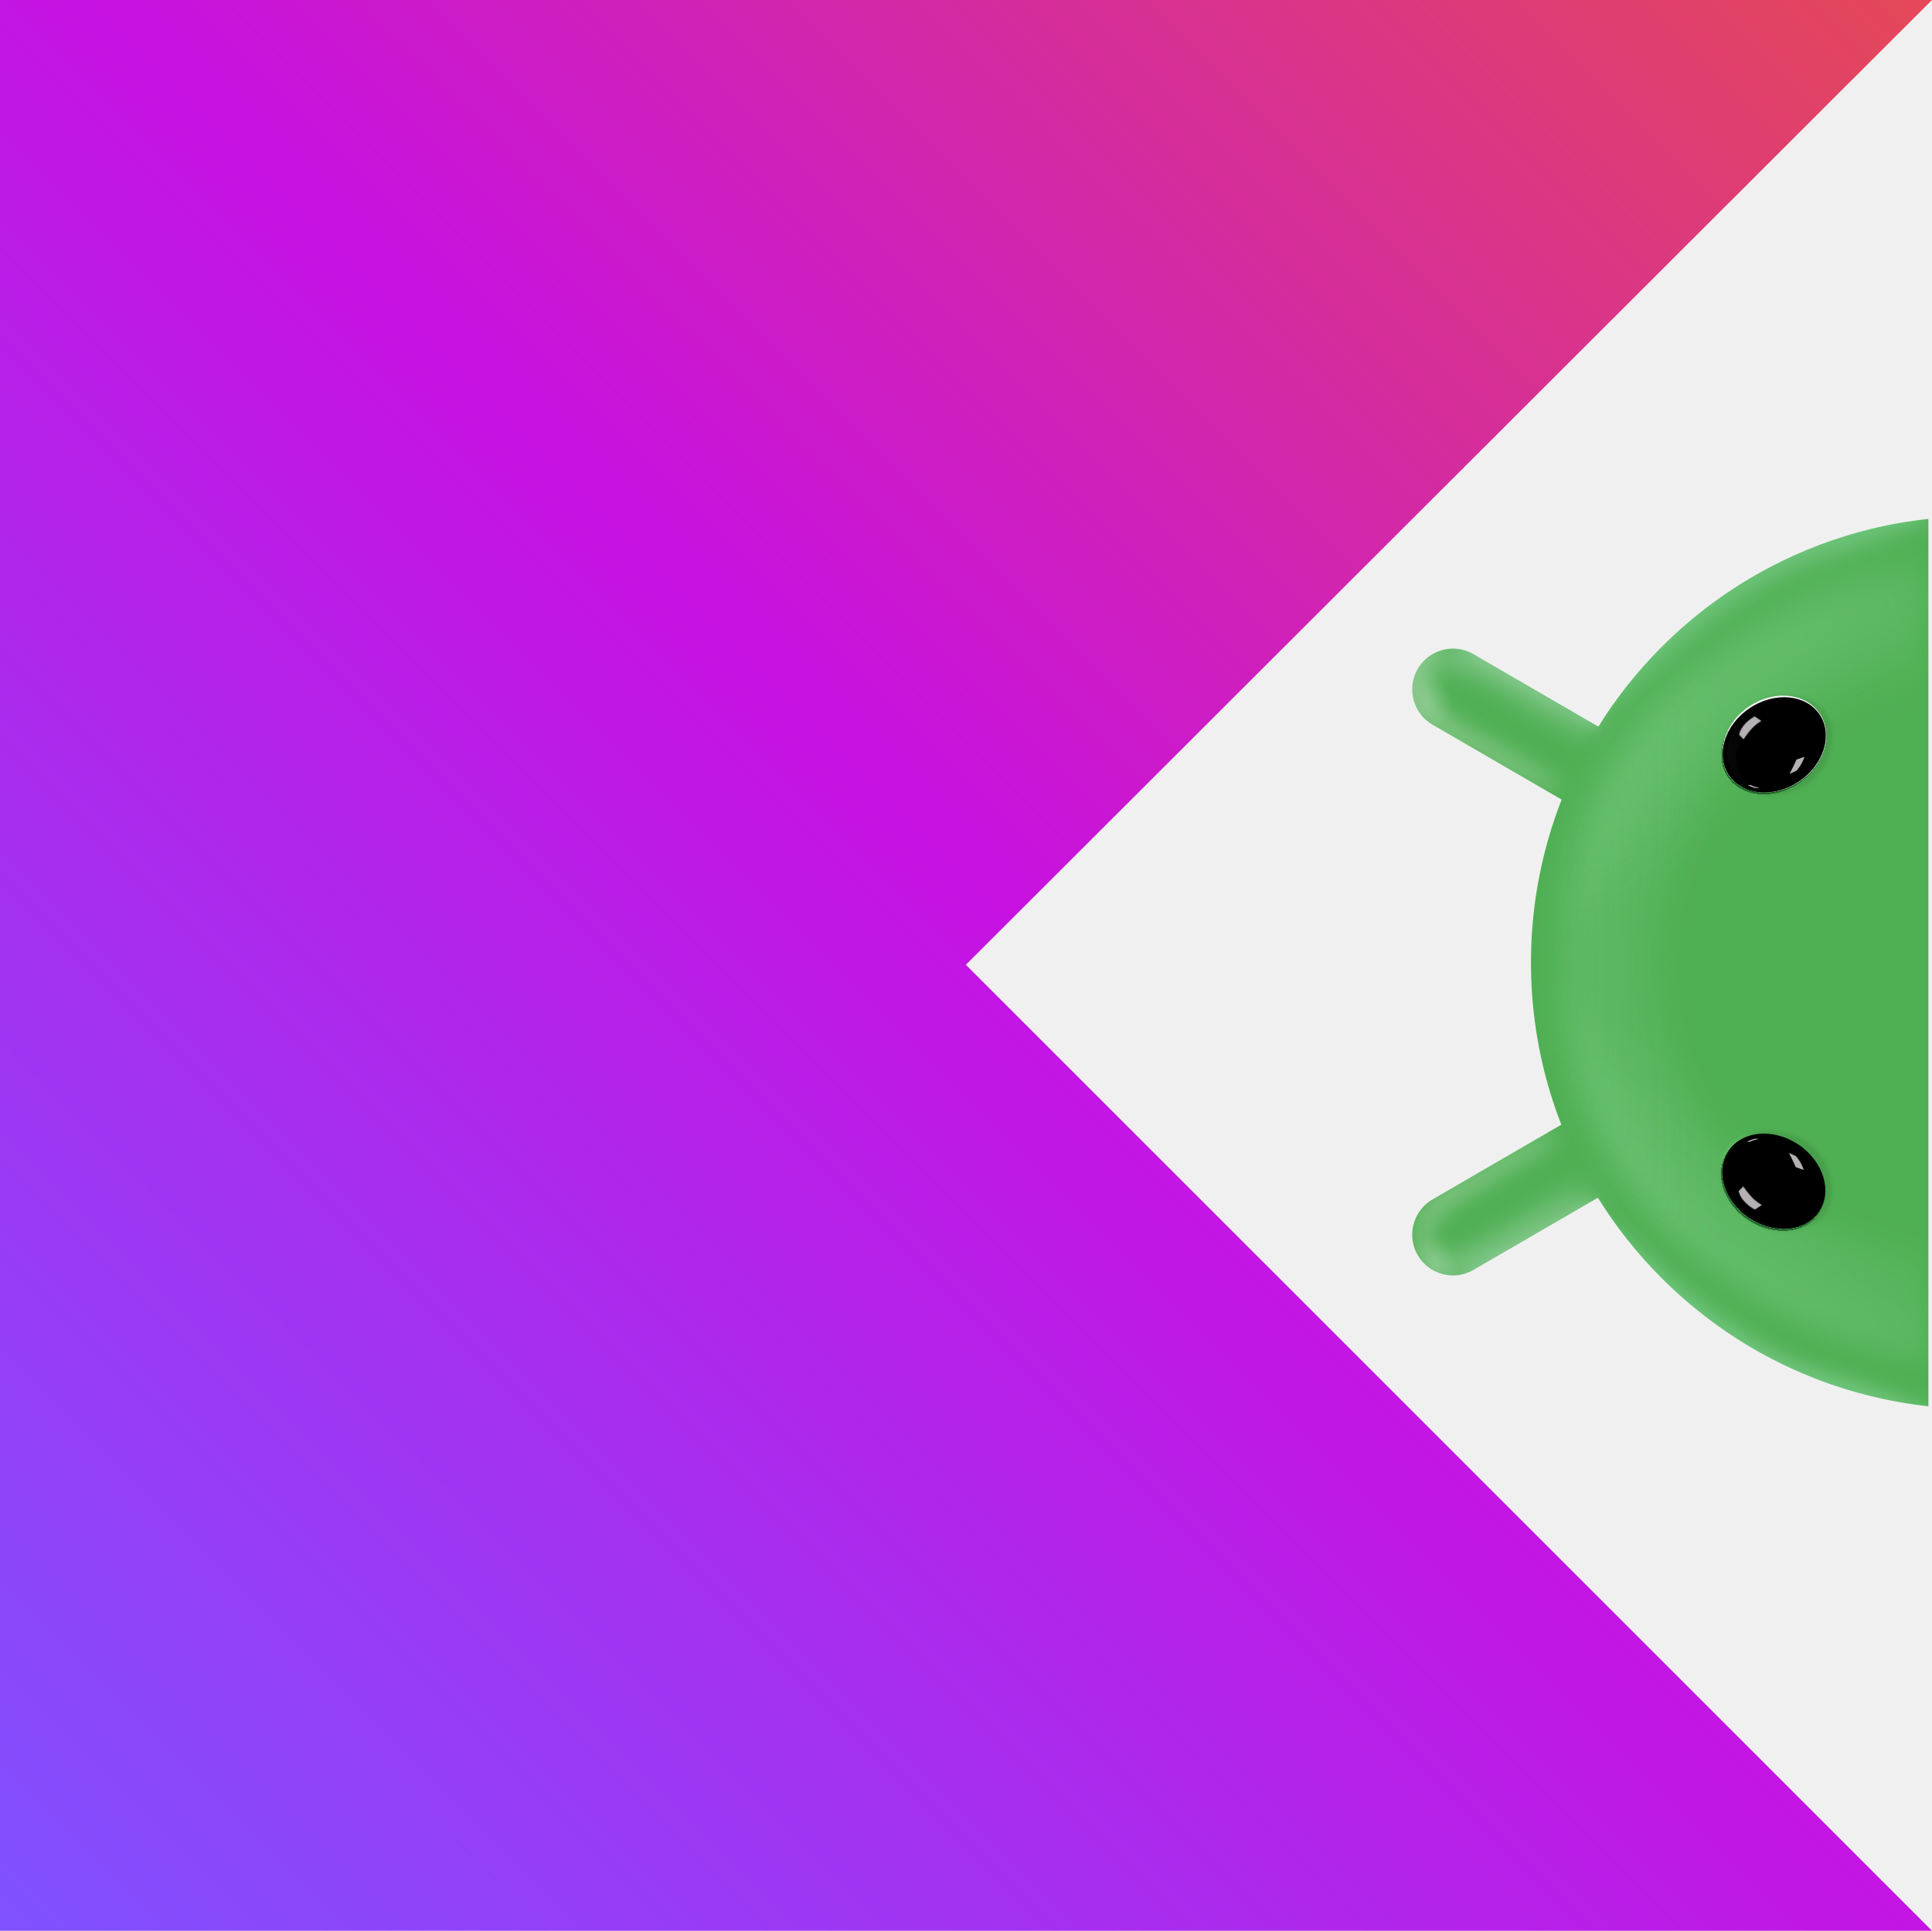
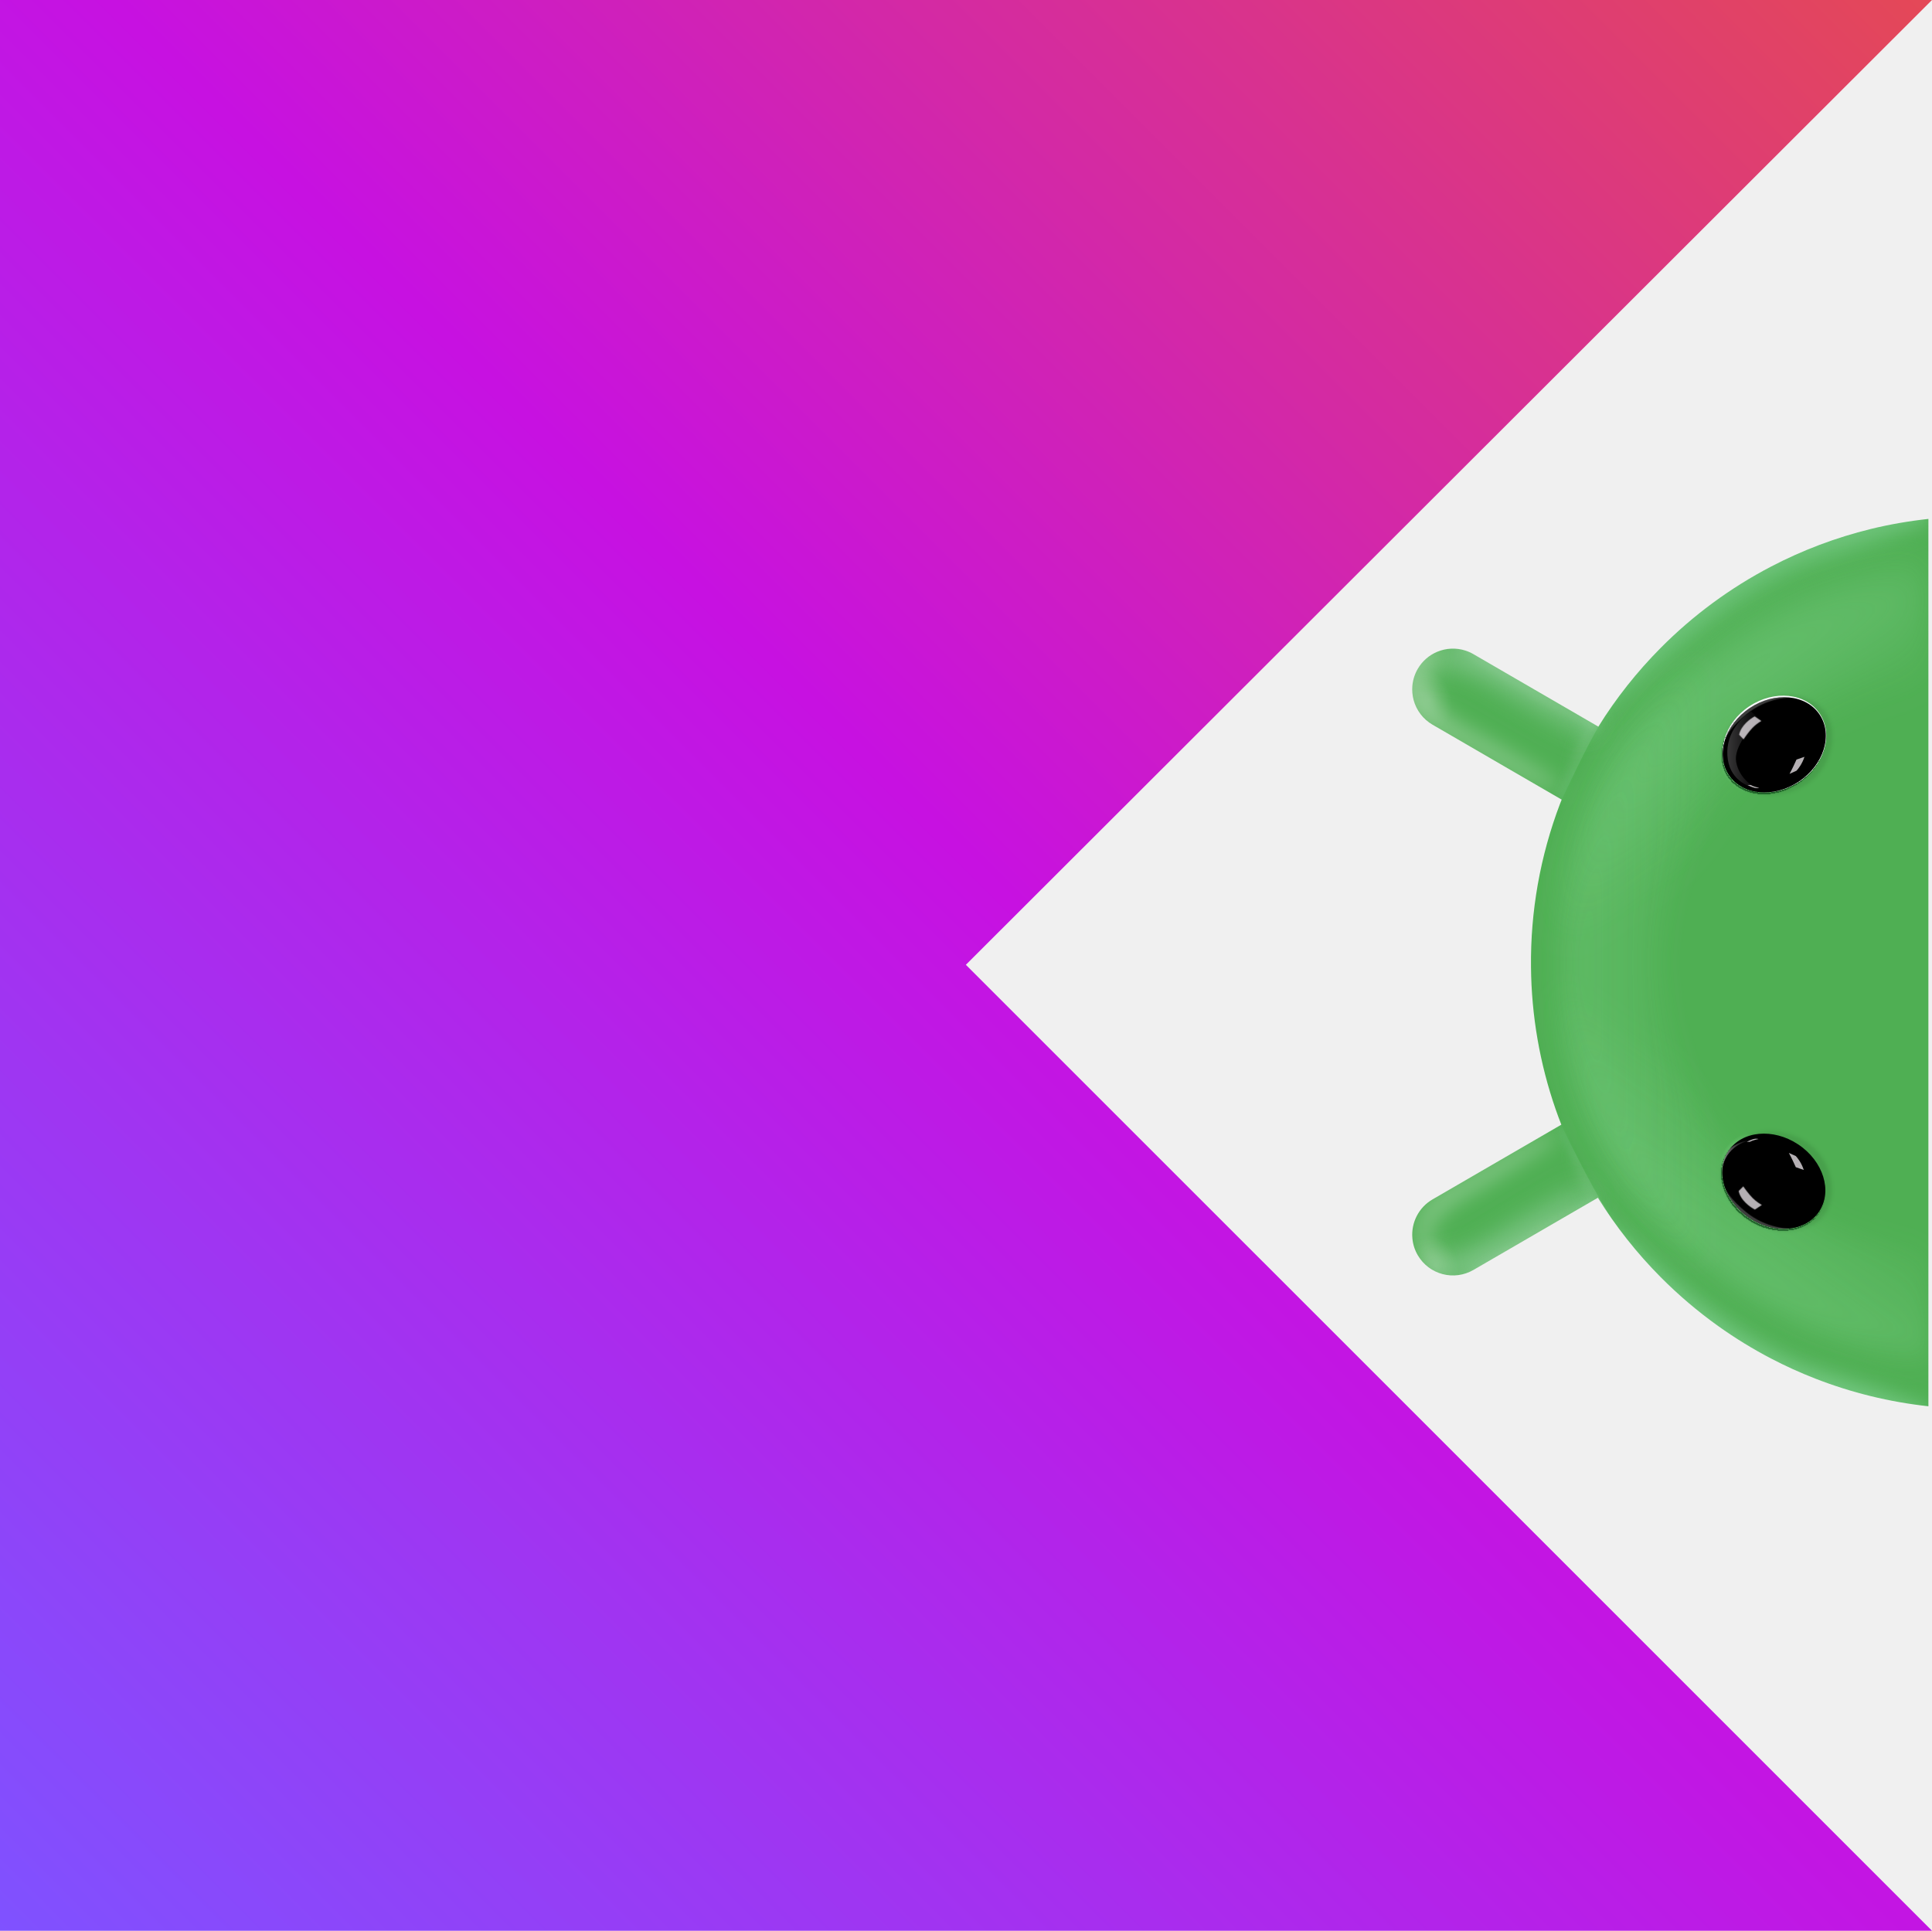
<svg xmlns="http://www.w3.org/2000/svg" fill="none" viewBox="0 0 283 282.85">
  <path fill="url(#a)" d="M283 282.85H0V0h283L141.48 141.34z" />
  <mask id="b" width="76" height="131" x="306" y="175" maskUnits="userSpaceOnUse" style="mask-type:alpha">
    <path fill="#34a853" d="M373.51 176.5a65 65 0 0 0-14.589 5.505 65.3 65.3 0 0 0-16.16 11.908 65.4 65.4 0 0 0-9.133 11.536l-.127-.073q-3.393-1.97-6.787-3.937l-11.389-6.61a6 6 0 0 0-1.165-.52 5.98 5.98 0 0 0-4.153.184 5.92 5.92 0 0 0-2.808 2.448 6 6 0 0 0-.817 2.544 6.1 6.1 0 0 0 .178 2.046 5.97 5.97 0 0 0 2.773 3.633q2.38 1.383 4.761 2.761l6.628 3.849 6.787 3.936q.37.216.744.431c-.079.2-.158.396-.234.596a65.3 65.3 0 0 0-4.258 23.947 65.3 65.3 0 0 0 3.612 20.831q.395 1.135.832 2.246l-.693.402c-2.263 1.311-4.523 2.626-6.787 3.937l-11.389 6.61a5.97 5.97 0 0 0-2.95 5.679 5.9 5.9 0 0 0 .816 2.543 5.95 5.95 0 0 0 3.596 2.718 5.98 5.98 0 0 0 4.53-.605q2.38-1.383 4.761-2.762l6.629-3.848 6.787-3.937.057-.032a65.5 65.5 0 0 0 9.205 11.646 66 66 0 0 0 8.43 7.165 65 65 0 0 0 7.73 4.744 65 65 0 0 0 6.48 2.942 65 65 0 0 0 8.11 2.563 65 65 0 0 0 8.48 1.492v-130c-2.85.31-5.694.797-8.487 1.482" />
  </mask>
  <g mask="url(#b)" transform="translate(-99.5 -99)">
    <path fill="#4faf53" d="M303.97 313.07V174.3h78.032v138.77z" />
    <g filter="url(#c)" opacity=".8">
      <path fill="url(#d)" fill-opacity=".3" d="M329.01 235.26c9.696-13.753 10.76 24.957 31.95 39.911s57.993 2.967 48.297 16.721c-11.639 8.492-35.25 9.784-56.44-5.17s-28.152-39.795-23.807-51.462" />
    </g>
    <g filter="url(#e)" opacity=".7">
      <path fill="url(#f)" fill-opacity=".4" d="M329.01 244.7c9.696 13.753 10.76-24.957 31.95-39.911s57.993-2.967 48.297-16.721c-11.639-8.491-35.25-9.784-56.44 5.17s-28.152 39.796-23.807 51.462" />
    </g>
    <g filter="url(#g)" opacity=".6">
      <path fill="#8bd8a0" d="M363.68 306.77c16.611 5.283 30.573 8.004 31.185 6.076s-12.357-7.772-28.968-13.055c-16.61-5.284-34.722-27.076-35.334-25.148-.613 1.927 16.506 26.844 33.117 32.127" />
    </g>
    <g filter="url(#h)" opacity=".5">
      <path fill="#8bd8a0" d="M363.68 174.02c16.611-5.283 30.573-8.004 31.185-6.077.612 1.928-12.357 7.773-28.968 13.056-16.61 5.284-34.722 27.076-35.334 25.148-.613-1.927 16.506-26.844 33.117-32.127" />
    </g>
    <g filter="url(#i)" opacity=".7">
      <path fill="#a8dab5" d="M319.38 280.29c8.588-5.232 12.682-7.522 13.144-6.763s-2.881 4.282-11.47 9.514c-6.942 7.904-16.345-.456-16.807-1.216s3.754 6.24 15.133-1.535" />
    </g>
    <g filter="url(#j)" opacity=".1">
      <ellipse cx="1.352" cy="15.55" fill="#f8f9fa" rx="1.352" ry="15.55" transform="rotate(-123.161 233.279 62.976)skewX(.029)" />
    </g>
    <g filter="url(#k)" opacity=".3">
      <path fill="#fff" d="M315.01 273.77c8.985-5.473 13.101-8.143 12.731-8.75-.37-.608-5.085 1.076-14.07 6.549-12 5.276-4.843 14.794-3.532 13.854 3.519-1.829-7.724-4.655 4.871-11.653" />
    </g>
    <ellipse cx="6.427" cy="7.566" fill="url(#l)" fill-opacity=".9" opacity=".15" rx="6.427" ry="7.566" transform="matrix(.96053 -.27817 .27788 .96061 301.53 279)" />
    <ellipse cx="6.427" cy="7.566" fill="url(#l)" fill-opacity=".9" opacity=".15" rx="6.427" ry="7.566" transform="matrix(.96053 -.27817 .27788 .96061 300.54 196)" />
    <g filter="url(#m)" opacity=".1">
      <ellipse cx="1.352" cy="15.55" fill="#f8f9fa" rx="1.352" ry="15.55" transform="matrix(-.5334 .84587 .8456 .53381 308.32 188.1)" />
    </g>
-     <mask id="o" width="15" height="24" x="320" y="195" maskUnits="userSpaceOnUse">
+     <mask id="n" width="15" height="24" x="320" y="195" maskUnits="userSpaceOnUse" style="mask-type:alpha">
      <path fill="#000" d="M334.02 204.84c-1.919 3.079-5.214 10.111-6.621 13.241l-7.317-2.068 8.129-20.217c2.736 1.732 7.729 5.965 5.809 9.044" />
    </mask>
-     <g mask="url(#o)">
-       <g filter="url(#p)" opacity=".3" style="mix-blend-mode:multiply">
+     <g mask="url(#n)">
+       <g filter="url(#o)" opacity=".3" style="mix-blend-mode:multiply">
        <path fill="#a8dab5" d="M332.91 202.8c-2.327 5.508-3.657 10.208-2.969 10.499s2.621-3.886 4.949-9.394c2.327-5.507 4.166-10.259 3.479-10.55s-3.132 3.938-5.459 9.445" />
      </g>
      <g filter="url(#q)" opacity=".3" style="mix-blend-mode:screen">
        <path fill="#81c995" d="M328.52 214.07c-.753 1.534-1.121 2.898-.822 3.045s.942-1.003 1.695-2.537 1.333-2.872 1.034-3.019c-.3-.148-1.153.977-1.907 2.511" />
      </g>
    </g>
-     <mask id="r" width="16" height="24" x="320" y="262" maskUnits="userSpaceOnUse">
+     <mask id="r" width="16" height="24" x="320" y="262" maskUnits="userSpaceOnUse" style="mask-type:alpha">
      <path fill="#000" d="M334.62 275.9c-1.982-3.039-5.421-10.001-6.893-13.103l-7.273 2.22 8.544 20.044c2.7-1.787 7.604-6.123 5.622-9.161" />
    </mask>
    <g mask="url(#r)">
      <g filter="url(#s)" opacity=".3" style="mix-blend-mode:multiply">
        <path fill="#a8dab5" d="M333.56 277.97c-2.44-5.458-3.866-10.13-3.185-10.435.682-.305 2.701 3.831 5.141 9.29s4.378 10.171 3.696 10.476-3.212-3.872-5.652-9.331" />
      </g>
      <g filter="url(#t)" opacity=".3" style="mix-blend-mode:screen">
        <path fill="#81c995" d="M328.93 266.79c-.785-1.519-1.181-2.874-.885-3.028s.962.984 1.747 2.502c.785 1.519 1.392 2.844 1.095 2.997s-1.173-.953-1.957-2.471" />
      </g>
    </g>
    <g filter="url(#u)" opacity=".7">
      <path fill="#a8dab5" d="M319.75 199.43c8.708 5.031 12.854 7.225 13.298 6.455s-2.98-4.214-11.688-9.244c-7.124-7.74-16.33.837-16.774 1.607-.445.771 3.608-6.325 15.164 1.182" />
    </g>
    <g filter="url(#v)" opacity=".3">
      <path fill="#fff" d="M315.5 206.33c8.861 5.119 12.919 7.631 12.546 8.278s-5.036-.816-13.898-5.935c-15.396-5.835-13.361-17.4-4.946-15.503 3.459 1.495-6.132 6.679 6.298 13.16" />
    </g>
  </g>
  <ellipse cx="43.421" cy="302.39" fill="url(#w)" fill-opacity=".7" rx="3.936" ry="2.161" transform="matrix(.66509 -.74677 .74641 .66549 0 0)" />
  <ellipse cx="254.1" cy="114.78" fill="url(#x)" fill-opacity=".7" rx="3.935" ry="2.16" transform="matrix(.66508 .74677 .7464 -.66549 0 0)" />
  <g filter="url(#y)" opacity=".09" style="mix-blend-mode:multiply" transform="translate(-99.5 -99)">
    <path fill="#011b04" d="M362.65 265.51c-4.849-1.957-7.861.102-8.761 1.376-4.533 3.67-1.018 8.613.917 10.091s5.348 3.618 10.034 1.528 3.871-10.549-2.19-12.995" />
  </g>
  <g filter="url(#z)" opacity=".09" style="mix-blend-mode:multiply" transform="translate(-99.5 -99)">
    <path fill="#011b04" d="M362.72 214.66c-4.823 1.957-7.819-.102-8.714-1.377-4.509-3.67-1.013-8.615.912-10.093s5.32-3.619 9.981-1.529 3.85 10.552-2.179 12.999" />
  </g>
  <path fill="#f8f9fa" d="M266.56 104.56c-2.028-3.05-6.65-3.54-10.323-1.094s-5.007 6.9-2.978 9.95 6.649 3.539 10.323 1.093c3.673-2.445 5.006-6.9 2.978-9.949" />
  <g filter="url(#A)" transform="translate(-99.5 -99)">
    <path fill="#000" d="M362.91 266.66c-3.673-2.446-8.257-2.013-10.239.967-1.981 2.979-.61 7.377 3.063 9.823 3.674 2.445 8.258 2.012 10.239-.967s.61-7.378-3.063-9.823" />
  </g>
  <g filter="url(#B)" transform="translate(-99.5 -99)">
    <path fill="#000" d="M362.98 213.51c-3.672 2.444-8.254 2.011-10.235-.967s-.61-7.374 3.062-9.819 8.254-2.012 10.235.967.61 7.374-3.062 9.819" />
  </g>
-   <mask id="C" width="16" height="15" x="351" y="265" maskUnits="userSpaceOnUse">
+   <mask id="C" width="16" height="15" x="351" y="265" maskUnits="userSpaceOnUse" style="mask-type:alpha">
    <path fill="#202124" d="M362.9 266.66c-3.673-2.446-8.257-2.013-10.239.967-1.981 2.979-.61 7.377 3.063 9.823 3.674 2.445 8.258 2.012 10.239-.967s.611-7.378-3.063-9.823" />
  </mask>
  <g mask="url(#C)" transform="translate(-99.5 -99)">
    <g filter="url(#D)">
      <path fill="#d8d8d8" fill-opacity=".29" d="M355.27 276.57c2.866 2.339 6.207 2.602 7.63 2.314-2.774.592-5.496.377-8.217-1.883-1.502-1.248-2.336-3.146-2.737-4.533a5 5 0 0 1-.158-.609 7 7 0 0 1-.144-.847c.053.239.079.518.144.847q.063.282.158.609c.319.969 1.097 2.285 3.324 4.102" />
    </g>
    <g filter="url(#E)" opacity=".8">
      <path fill="url(#F)" d="M355.98 266.02c-4.054.972-4.476 4.278-4.179 5.81-.575-1.32.156-3.697 1.306-4.7.919-.803 2.299-1.074 2.873-1.11" />
    </g>
  </g>
-   <mask id="G" width="16" height="15" x="351" y="201" maskUnits="userSpaceOnUse">
+   <mask id="G" width="16" height="15" x="351" y="201" maskUnits="userSpaceOnUse" style="mask-type:alpha">
    <path fill="#202124" d="M362.98 213.51c-3.672 2.444-8.254 2.011-10.235-.967s-.61-7.374 3.062-9.819 8.254-2.012 10.235.967.609 7.374-3.062 9.819" />
  </mask>
  <g mask="url(#G)" transform="translate(-99.5 -99)">
    <path fill="url(#H)" d="M352.53 209.68c.217 3.482 2.931 4.621 4.261 4.755-.823-.353-2.569-1.606-2.971-3.804s2.119-5.11 3.43-6.291l-1.223-1.097c-1.256.695-3.715 2.955-3.497 6.437" />
    <g filter="url(#I)">
      <path fill="#d8d8d8" fill-opacity=".29" d="M355.35 203.61c2.866-2.338 6.205-2.601 7.628-2.314-2.774-.592-5.494-.377-8.214 1.883-1.501 1.247-2.335 3.144-2.736 4.531a5 5 0 0 0-.158.609c-.08.351-.126.643-.144.846.053-.239.079-.517.144-.846q.063-.283.158-.609c.318-.969 1.097-2.284 3.322-4.1" />
    </g>
  </g>
  <g filter="url(#J)" opacity=".8" transform="translate(-99.5 -99)">
    <path fill="#e2dce1" d="M354.18 273.48c.272 1.361 1.7 2.381 2.38 2.721l1.02-.68c-.227-.113-.816-.476-1.36-1.02-.544-.545-1.133-1.361-1.36-1.701z" />
  </g>
  <g filter="url(#K)" opacity=".8" transform="translate(-99.5 -99)">
    <path fill="#e2dce1" d="M354.25 206.64c.26-1.345 1.629-2.355 2.281-2.691l.978.673a5.8 5.8 0 0 0-1.304 1.009c-.521.538-1.086 1.345-1.303 1.682z" />
  </g>
  <g fill="#e2dce1" filter="url(#L)" opacity=".8" transform="translate(-99.5 -99)">
    <path d="M361.53 267.9c.366.653.832 1.665 1.018 2.09l1.172.407c-.326-1.019-.917-1.783-1.172-2.038zm-5.145-2.038c-.326.081-.815.306-1.018.408h.458c.367-.204 1.002-.357 1.273-.408a1.4 1.4 0 0 0-.713 0" />
  </g>
  <g fill="#e2dce1" filter="url(#M)" opacity=".8" transform="translate(-99.5 -99)">
    <path d="M361.63 212.37c.367-.654.832-1.667 1.019-2.093l1.171-.408c-.326 1.021-.917 1.786-1.171 2.041zm-5.144 2.041c-.326-.082-.815-.306-1.019-.409h.459c.366.205 1.001.358 1.273.409a1.4 1.4 0 0 1-.713 0" />
  </g>
  <g filter="url(#N)" opacity=".3" transform="translate(-99.5 -99)">
    <path fill="url(#O)" fill-opacity=".4" d="M356.58 190.91c16.821 0-14.182 23.182-14.182 49.126 0 25.945 31.003 49.127 14.182 49.127-13.645-4.622-28.309-23.182-28.309-49.127 0-25.944 16.276-45.955 28.309-49.126" />
  </g>
  <g filter="url(#P)" opacity=".2" transform="translate(-99.5 -99)">
    <path fill="url(#O)" fill-opacity=".4" d="M356.58 190.91c16.821 0-14.182 23.182-14.182 49.126 0 25.945 31.003 49.127 14.182 49.127-13.645-4.622-28.309-23.182-28.309-49.127 0-25.944 16.276-45.955 28.309-49.126" />
  </g>
  <defs>
    <filter id="c" width="91.228" height="73.959" x="323.7" y="228.27" color-interpolation-filters="sRGB" filterUnits="userSpaceOnUse">
      <feFlood flood-opacity="0" result="BackgroundImageFix" />
      <feBlend in="SourceGraphic" in2="BackgroundImageFix" result="shape" />
      <feGaussianBlur result="effect1_foregroundBlur_18031_13258" stdDeviation="2.038" />
    </filter>
    <filter id="e" width="95.305" height="78.035" x="321.66" y="175.68" color-interpolation-filters="sRGB" filterUnits="userSpaceOnUse">
      <feFlood flood-opacity="0" result="BackgroundImageFix" />
      <feBlend in="SourceGraphic" in2="BackgroundImageFix" result="shape" />
      <feGaussianBlur result="effect1_foregroundBlur_18031_13258" stdDeviation="3.058" />
    </filter>
    <filter id="g" width="70.455" height="45.061" x="327.49" y="271.46" color-interpolation-filters="sRGB" filterUnits="userSpaceOnUse">
      <feFlood flood-opacity="0" result="BackgroundImageFix" />
      <feBlend in="SourceGraphic" in2="BackgroundImageFix" result="shape" />
      <feGaussianBlur result="effect1_foregroundBlur_18031_13258" stdDeviation="1.529" />
    </filter>
    <filter id="h" width="70.455" height="45.061" x="327.49" y="164.27" color-interpolation-filters="sRGB" filterUnits="userSpaceOnUse">
      <feFlood flood-opacity="0" result="BackgroundImageFix" />
      <feBlend in="SourceGraphic" in2="BackgroundImageFix" result="shape" />
      <feGaussianBlur result="effect1_foregroundBlur_18031_13258" stdDeviation="1.529" />
    </filter>
    <filter id="i" width="36.507" height="21.185" x="300.14" y="269.31" color-interpolation-filters="sRGB" filterUnits="userSpaceOnUse">
      <feFlood flood-opacity="0" result="BackgroundImageFix" />
      <feBlend in="SourceGraphic" in2="BackgroundImageFix" result="shape" />
      <feGaussianBlur result="effect1_foregroundBlur_18031_13258" stdDeviation="2.038" />
    </filter>
    <filter id="j" width="28.108" height="19.214" x="306.38" y="273.46" color-interpolation-filters="sRGB" filterUnits="userSpaceOnUse">
      <feFlood flood-opacity="0" result="BackgroundImageFix" />
      <feBlend in="SourceGraphic" in2="BackgroundImageFix" result="shape" />
      <feGaussianBlur result="effect1_foregroundBlur_18031_13258" stdDeviation=".51" />
    </filter>
    <filter id="k" width="27.052" height="26.701" x="303.77" y="261.84" color-interpolation-filters="sRGB" filterUnits="userSpaceOnUse">
      <feFlood flood-opacity="0" result="BackgroundImageFix" />
      <feBlend in="SourceGraphic" in2="BackgroundImageFix" result="shape" />
      <feGaussianBlur result="effect1_foregroundBlur_18031_13258" stdDeviation="1.529" />
    </filter>
    <filter id="m" width="28.376" height="18.798" x="306.56" y="188.15" color-interpolation-filters="sRGB" filterUnits="userSpaceOnUse">
      <feFlood flood-opacity="0" result="BackgroundImageFix" />
      <feBlend in="SourceGraphic" in2="BackgroundImageFix" result="shape" />
      <feGaussianBlur result="effect1_foregroundBlur_18031_13258" stdDeviation=".51" />
    </filter>
-     <filter id="p" width="12.832" height="24.05" x="327.72" y="191.3" color-interpolation-filters="sRGB" filterUnits="userSpaceOnUse">
+     <filter id="o" width="12.832" height="24.05" x="327.72" y="191.3" color-interpolation-filters="sRGB" filterUnits="userSpaceOnUse">
      <feFlood flood-opacity="0" result="BackgroundImageFix" />
      <feBlend in="SourceGraphic" in2="BackgroundImageFix" result="shape" />
      <feGaussianBlur result="effect1_foregroundBlur_18031_13258" stdDeviation="1.019" />
    </filter>
    <filter id="q" width="5.36" height="8.028" x="326.37" y="210.32" color-interpolation-filters="sRGB" filterUnits="userSpaceOnUse">
      <feFlood flood-opacity="0" result="BackgroundImageFix" />
      <feBlend in="SourceGraphic" in2="BackgroundImageFix" result="shape" />
      <feGaussianBlur result="effect1_foregroundBlur_18031_13258" stdDeviation=".612" />
    </filter>
    <filter id="s" width="13.222" height="23.876" x="328.16" y="265.48" color-interpolation-filters="sRGB" filterUnits="userSpaceOnUse">
      <feFlood flood-opacity="0" result="BackgroundImageFix" />
      <feBlend in="SourceGraphic" in2="BackgroundImageFix" result="shape" />
      <feGaussianBlur result="effect1_foregroundBlur_18031_13258" stdDeviation="1.019" />
    </filter>
    <filter id="t" width="5.463" height="7.973" x="326.73" y="262.53" color-interpolation-filters="sRGB" filterUnits="userSpaceOnUse">
      <feFlood flood-opacity="0" result="BackgroundImageFix" />
      <feBlend in="SourceGraphic" in2="BackgroundImageFix" result="shape" />
      <feGaussianBlur result="effect1_foregroundBlur_18031_13258" stdDeviation=".612" />
    </filter>
    <filter id="u" width="36.687" height="20.761" x="300.47" y="189.36" color-interpolation-filters="sRGB" filterUnits="userSpaceOnUse">
      <feFlood flood-opacity="0" result="BackgroundImageFix" />
      <feBlend in="SourceGraphic" in2="BackgroundImageFix" result="shape" />
      <feGaussianBlur result="effect1_foregroundBlur_18031_13258" stdDeviation="2.038" />
    </filter>
    <filter id="v" width="31.473" height="27.904" x="299.65" y="189.91" color-interpolation-filters="sRGB" filterUnits="userSpaceOnUse">
      <feFlood flood-opacity="0" result="BackgroundImageFix" />
      <feBlend in="SourceGraphic" in2="BackgroundImageFix" result="shape" />
      <feGaussianBlur result="effect1_foregroundBlur_18031_13258" stdDeviation="1.529" />
    </filter>
    <filter id="y" width="17.404" height="15.895" x="351.06" y="264.09" color-interpolation-filters="sRGB" filterUnits="userSpaceOnUse">
      <feFlood flood-opacity="0" result="BackgroundImageFix" />
      <feBlend in="SourceGraphic" in2="BackgroundImageFix" result="shape" />
      <feGaussianBlur result="effect1_foregroundBlur_18031_13258" stdDeviation=".306" />
    </filter>
    <filter id="z" width="17.318" height="15.901" x="351.19" y="200.18" color-interpolation-filters="sRGB" filterUnits="userSpaceOnUse">
      <feFlood flood-opacity="0" result="BackgroundImageFix" />
      <feBlend in="SourceGraphic" in2="BackgroundImageFix" result="shape" />
      <feGaussianBlur result="effect1_foregroundBlur_18031_13258" stdDeviation=".306" />
    </filter>
    <filter id="A" width="15.525" height="14.367" x="351.45" y="265.08" color-interpolation-filters="sRGB" filterUnits="userSpaceOnUse">
      <feFlood flood-opacity="0" result="BackgroundImageFix" />
      <feColorMatrix in="SourceAlpha" result="hardAlpha" values="0 0 0 0 0 0 0 0 0 0 0 0 0 0 0 0 0 0 127 0" />
      <feOffset dx="-.102" dy=".204" />
      <feGaussianBlur stdDeviation=".102" />
      <feComposite in2="hardAlpha" operator="out" />
      <feColorMatrix values="0 0 0 0 0.016 0 0 0 0 0.231 0 0 0 0 0.067 0 0 0 0.7 0" />
      <feBlend in2="BackgroundImageFix" result="effect1_dropShadow_18031_13258" />
      <feBlend in="SourceGraphic" in2="effect1_dropShadow_18031_13258" result="shape" />
    </filter>
    <filter id="B" width="15.518" height="14.363" x="351.53" y="201.14" color-interpolation-filters="sRGB" filterUnits="userSpaceOnUse">
      <feFlood flood-opacity="0" result="BackgroundImageFix" />
      <feColorMatrix in="SourceAlpha" result="hardAlpha" values="0 0 0 0 0 0 0 0 0 0 0 0 0 0 0 0 0 0 127 0" />
      <feOffset dx="-.102" dy=".204" />
      <feGaussianBlur stdDeviation=".102" />
      <feComposite in2="hardAlpha" operator="out" />
      <feColorMatrix values="0 0 0 0 0.016 0 0 0 0 0.231 0 0 0 0 0.067 0 0 0 0.7 0" />
      <feBlend in2="BackgroundImageFix" result="effect1_dropShadow_18031_13258" />
      <feBlend in="SourceGraphic" in2="effect1_dropShadow_18031_13258" result="shape" />
    </filter>
    <filter id="D" width="11.664" height="8.562" x="351.44" y="270.81" color-interpolation-filters="sRGB" filterUnits="userSpaceOnUse">
      <feFlood flood-opacity="0" result="BackgroundImageFix" />
      <feBlend in="SourceGraphic" in2="BackgroundImageFix" result="shape" />
      <feGaussianBlur result="effect1_foregroundBlur_18031_13258" stdDeviation=".102" />
    </filter>
    <filter id="E" width="4.482" height="5.912" x="351.55" y="265.97" color-interpolation-filters="sRGB" filterUnits="userSpaceOnUse">
      <feFlood flood-opacity="0" result="BackgroundImageFix" />
      <feBlend in="SourceGraphic" in2="BackgroundImageFix" result="shape" />
      <feGaussianBlur result="effect1_foregroundBlur_18031_13258" stdDeviation=".025" />
    </filter>
    <filter id="I" width="11.659" height="8.558" x="351.52" y="200.81" color-interpolation-filters="sRGB" filterUnits="userSpaceOnUse">
      <feFlood flood-opacity="0" result="BackgroundImageFix" />
      <feBlend in="SourceGraphic" in2="BackgroundImageFix" result="shape" />
      <feGaussianBlur result="effect1_foregroundBlur_18031_13258" stdDeviation=".102" />
    </filter>
    <filter id="J" width="3.807" height="3.808" x="353.97" y="272.6" color-interpolation-filters="sRGB" filterUnits="userSpaceOnUse">
      <feFlood flood-opacity="0" result="BackgroundImageFix" />
      <feBlend in="SourceGraphic" in2="BackgroundImageFix" result="shape" />
      <feGaussianBlur result="effect1_foregroundBlur_18031_13258" stdDeviation=".102" />
    </filter>
    <filter id="K" width="3.667" height="3.771" x="354.04" y="203.75" color-interpolation-filters="sRGB" filterUnits="userSpaceOnUse">
      <feFlood flood-opacity="0" result="BackgroundImageFix" />
      <feBlend in="SourceGraphic" in2="BackgroundImageFix" result="shape" />
      <feGaussianBlur result="effect1_foregroundBlur_18031_13258" stdDeviation=".102" />
    </filter>
    <filter id="L" width="8.557" height="4.784" x="355.27" y="265.71" color-interpolation-filters="sRGB" filterUnits="userSpaceOnUse">
      <feFlood flood-opacity="0" result="BackgroundImageFix" />
      <feBlend in="SourceGraphic" in2="BackgroundImageFix" result="shape" />
      <feGaussianBlur result="effect1_foregroundBlur_18031_13258" stdDeviation=".051" />
    </filter>
    <filter id="M" width="8.557" height="4.79" x="355.37" y="209.76" color-interpolation-filters="sRGB" filterUnits="userSpaceOnUse">
      <feFlood flood-opacity="0" result="BackgroundImageFix" />
      <feBlend in="SourceGraphic" in2="BackgroundImageFix" result="shape" />
      <feGaussianBlur result="effect1_foregroundBlur_18031_13258" stdDeviation=".051" />
    </filter>
    <filter id="N" width="41.464" height="106.41" x="324.19" y="186.83" color-interpolation-filters="sRGB" filterUnits="userSpaceOnUse">
      <feFlood flood-opacity="0" result="BackgroundImageFix" />
      <feBlend in="SourceGraphic" in2="BackgroundImageFix" result="shape" />
      <feGaussianBlur result="effect1_foregroundBlur_18031_13258" stdDeviation="2.038" />
    </filter>
    <filter id="P" width="41.464" height="106.41" x="324.19" y="186.83" color-interpolation-filters="sRGB" filterUnits="userSpaceOnUse">
      <feFlood flood-opacity="0" result="BackgroundImageFix" />
      <feBlend in="SourceGraphic" in2="BackgroundImageFix" result="shape" />
      <feGaussianBlur result="effect1_foregroundBlur_18031_13258" stdDeviation="2.038" />
    </filter>
    <linearGradient id="a" x1="382.53" x2="99.558" y1="99.876" y2="382.85" gradientTransform="translate(-99.5 -99)" gradientUnits="userSpaceOnUse">
      <stop offset="0" stop-color="#E44857" />
      <stop offset=".47" stop-color="#C711E1" />
      <stop offset="1" stop-color="#7F52FF" />
    </linearGradient>
    <linearGradient id="d" x1="352.3" x2="365.85" y1="287.45" y2="268.25" gradientUnits="userSpaceOnUse">
      <stop offset="0" stop-color="#A8F0B9" />
      <stop offset="1" stop-color="#ADEEBC" stop-opacity="0" />
    </linearGradient>
    <linearGradient id="f" x1="352.3" x2="365.85" y1="192.5" y2="211.7" gradientUnits="userSpaceOnUse">
      <stop offset="0" stop-color="#A8F0B9" />
      <stop offset="1" stop-color="#ADEEBC" stop-opacity="0" />
    </linearGradient>
    <linearGradient id="F" x1="350.18" x2="355.92" y1="271.42" y2="271.16" gradientUnits="userSpaceOnUse">
      <stop offset="0" stop-color="#E2DDE2" />
      <stop offset="1" stop-color="#E2DDE2" stop-opacity="0" />
    </linearGradient>
    <linearGradient id="H" x1="352.52" x2="357.25" y1="208.84" y2="208.84" gradientUnits="userSpaceOnUse">
      <stop offset="0" stop-color="#373637" />
      <stop offset="1" stop-color="#373637" stop-opacity="0" />
    </linearGradient>
    <linearGradient id="O" x1="327.37" x2="350.87" y1="240.03" y2="240.03" gradientUnits="userSpaceOnUse">
      <stop offset="0" stop-color="#A8F0B9" />
      <stop offset="1" stop-color="#ADEEBC" stop-opacity="0" />
    </linearGradient>
    <radialGradient id="l" cx="0" cy="0" r="1" gradientTransform="matrix(.04298 4.756 -3.4449 .03113 6.427 7.566)" gradientUnits="userSpaceOnUse">
      <stop offset="0" stop-color="#fff" />
      <stop offset=".948" stop-color="#fff" stop-opacity="0" />
    </radialGradient>
    <radialGradient id="w" cx="0" cy="0" r="1" gradientTransform="matrix(-.0496 1.8544 -3.3778 -.09034 43.421 302.39)" gradientUnits="userSpaceOnUse">
      <stop offset="0" stop-color="#93E19F" />
      <stop offset="1" stop-color="#93E19F" stop-opacity="0" />
    </radialGradient>
    <radialGradient id="x" cx="0" cy="0" r="1" gradientTransform="matrix(-.04957 1.8537 -3.3764 -.0903 254.1 114.78)" gradientUnits="userSpaceOnUse">
      <stop offset="0" stop-color="#93E19F" />
      <stop offset="1" stop-color="#93E19F" stop-opacity="0" />
    </radialGradient>
  </defs>
</svg>
